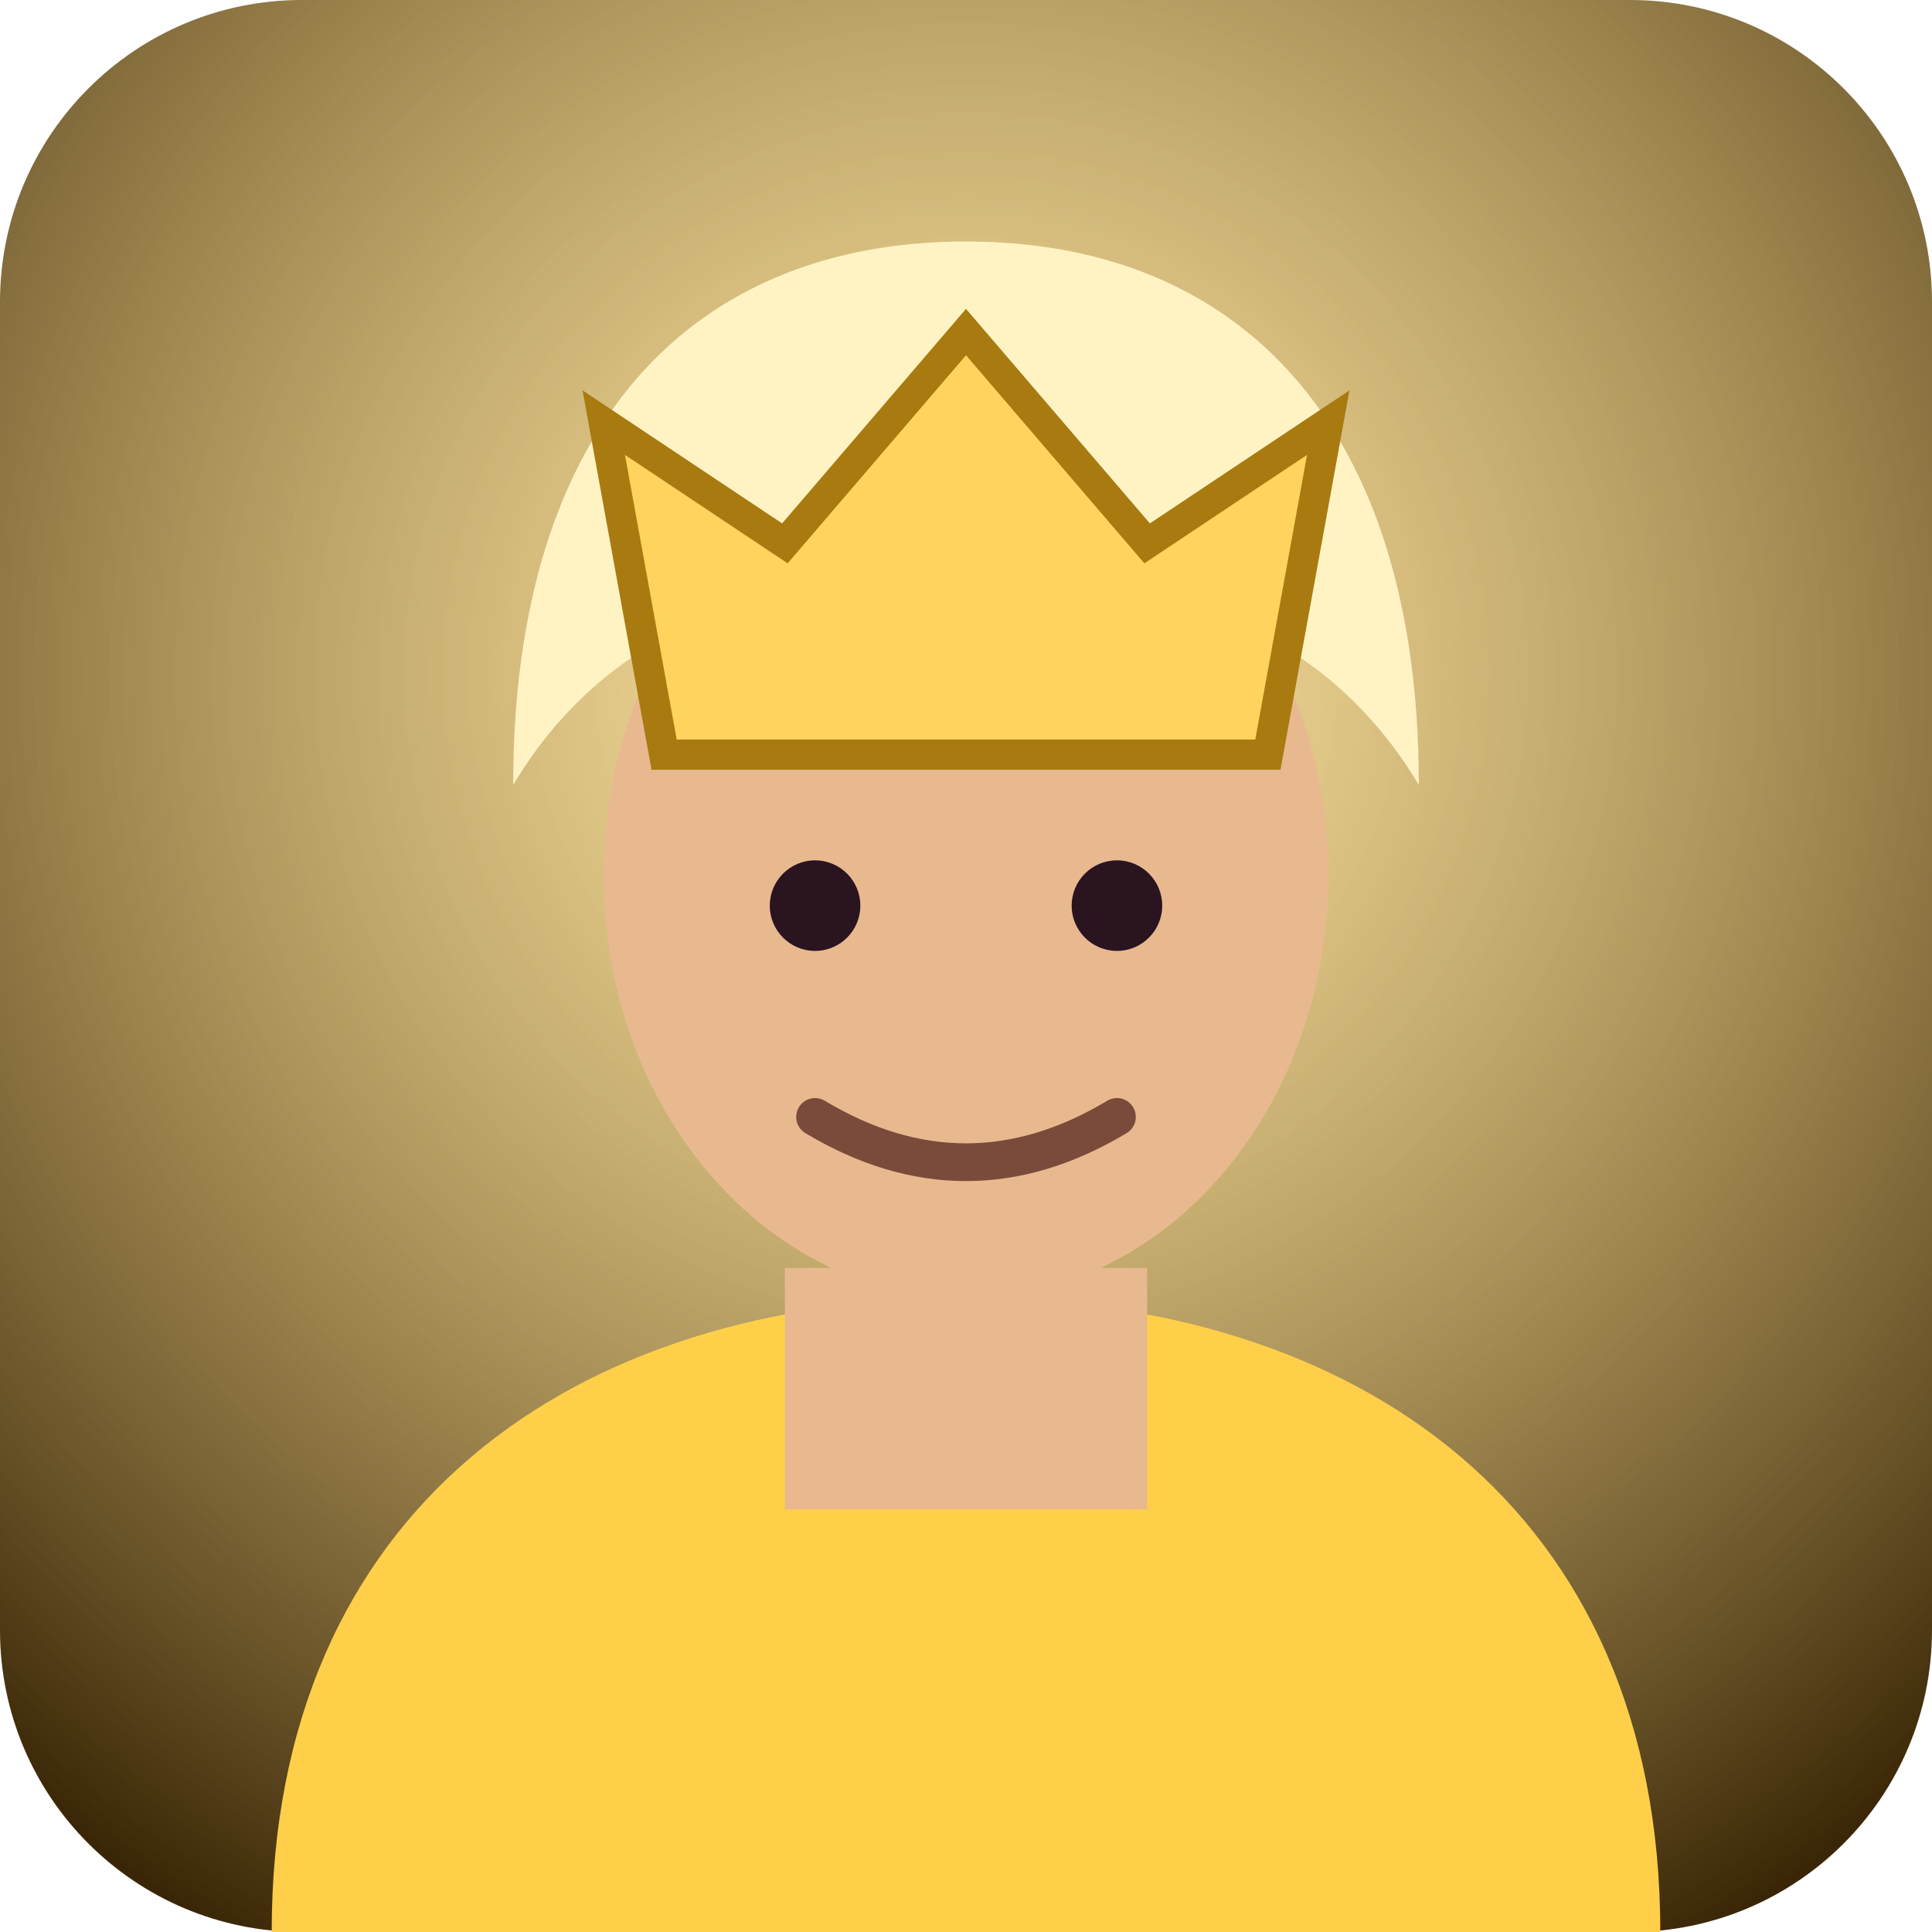
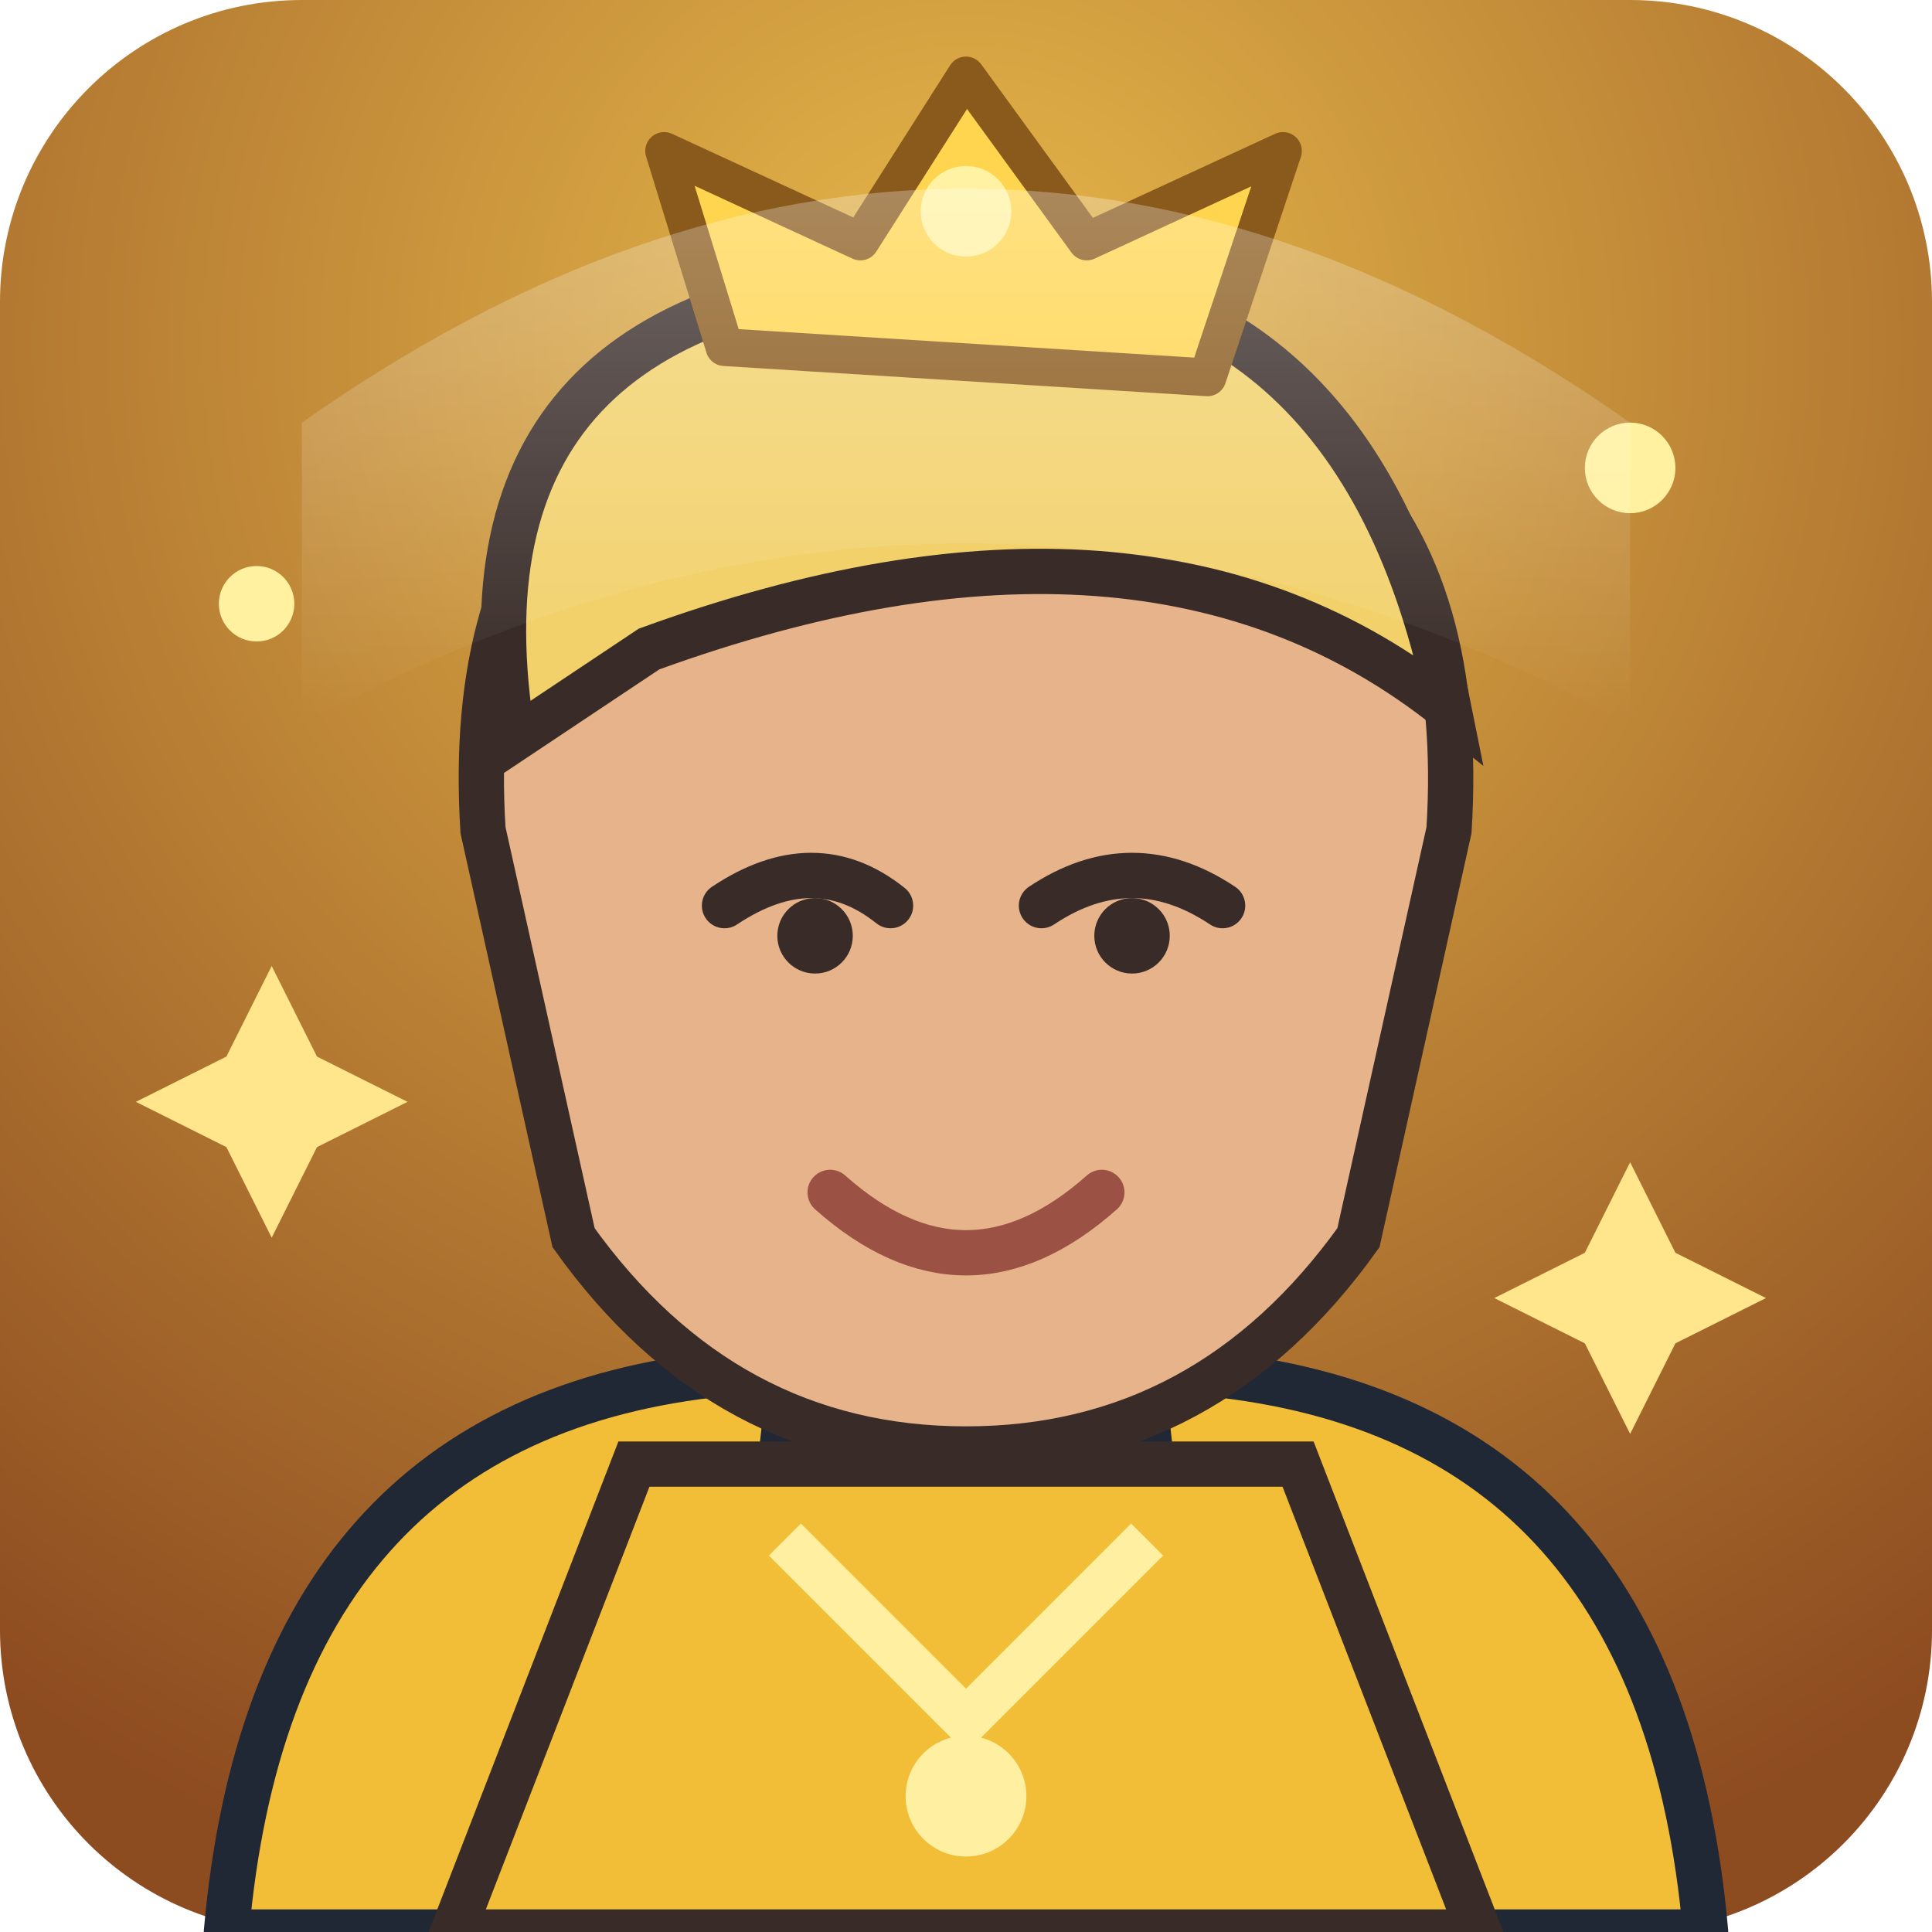
<svg xmlns="http://www.w3.org/2000/svg" viewBox="0 0 128 128">
  <defs>
-     <radialGradient id="g" cx="50%" cy="35%" r="75%">
-       <stop offset="0" stop-color="#ffd45e" stop-opacity=".55" />
-       <stop offset="1" stop-color="#3a2606" />
+     <radialGradient id="bg" cx="50%" cy="18%" r="85%">
+       <stop offset="0" stop-color="#e7b84a" />
+       <stop offset="1" stop-color="#8d4b20" />
    </radialGradient>
+     <linearGradient id="shine" x1="0" y1="0" x2="0" y2="1">
+       <stop stop-color="#ffffff" stop-opacity=".28" />
+       <stop offset="1" stop-color="#ffffff" stop-opacity="0" />
+     </linearGradient>
  </defs>
-   <rect width="128" height="128" rx="20" fill="url(#g)" />
-   <path d="M18 128c0-28 20-42 46-42s46 14 46 42z" fill="#ffcf4a" />
-   <path d="M52 84h24v16H52z" fill="#e8b98f" />
-   <ellipse cx="64" cy="58" rx="24" ry="28" fill="#e8b98f" />
-   <path d="M34 52c0-24 12-36 30-36s30 12 30 36c-6-10-16-14-30-14S40 42 34 52z" fill="#fff3c4" />
-   <path d="M40 28l12 8 12-14 12 14 12-8-4 22H44z" fill="#ffd45e" stroke="#a87a10" stroke-width="2" />
-   <circle cx="54" cy="60" r="3" fill="#2a1420" />
-   <circle cx="74" cy="60" r="3" fill="#2a1420" />
-   <path d="M54 74q10 6 20 0" stroke="#7a4a3a" stroke-width="2.5" fill="none" stroke-linecap="round" />
+   <rect width="128" height="128" rx="20" fill="url(#bg)" />
+   <path d="M15 128 Q18 94 48 91 L80 91 Q110 94 113 128Z" fill="#f2bd37" stroke="#202735" stroke-width="3" stroke-linejoin="round" />
+   <path d="M53 83 L75 83 L77 101 Q64 110 51 101Z" fill="#e1ae85" stroke="#202735" stroke-width="2.5" />
+   <path d="M32 55 Q30 23 64 22 Q98 23 96 55 L90 82 Q80 96 64 96 Q48 96 38 82Z" fill="#e6b38b" stroke="#382b28" stroke-width="3" />
+   <path d="M34 49 Q29 19 63 18 Q90 17 96 47 Q76 31 43 43Z" fill="#f2d16b" stroke="#382b28" stroke-width="3" />
+   <path d="M48 23 L44 10 L57 16 L64 5 L72 16 L85 10 L80 25Z" fill="#ffd54f" stroke="#8a5a1c" stroke-width="2.5" stroke-linejoin="round" />
+   <circle cx="64" cy="14" r="3" fill="#fff2a3" />
+   <path d="M48 60 Q54 56 59 60 M69 60 Q75 56 81 60" fill="none" stroke="#382b28" stroke-width="3" stroke-linecap="round" />
+   <circle cx="54" cy="62" r="2.5" fill="#382b28" />
+   <circle cx="75" cy="62" r="2.5" fill="#382b28" />
+   <path d="M55 79 Q64 87 73 79" fill="none" stroke="#9b5144" stroke-width="3" stroke-linecap="round" />
+   <path d="M42 97 L86 97 L98 128 L30 128Z" fill="#f2bd37" stroke="#382b28" stroke-width="3" />
+   <path d="M52 102 L64 114 L76 102" fill="none" stroke="#fff0a1" stroke-width="3" />
+   <circle cx="64" cy="119" r="4" fill="#fff0a1" />
+   <circle cx="17" cy="40" r="2.5" fill="#fff1a0" />
+   <circle cx="108" cy="31" r="3" fill="#fff1a0" />
+   <path d="M15 70 L18 64 L21 70 L27 73 L21 76 L18 82 L15 76 L9 73Z" fill="#ffe58b" />
+   <path d="M105 83 L108 77 L111 83 L117 86 L111 89 L108 95 L105 89 L99 86Z" fill="#ffe58b" />
+   <path d="M20 28 Q64 -3 108 28 L108 48 Q64 24 20 48Z" fill="url(#shine)" />
</svg>
